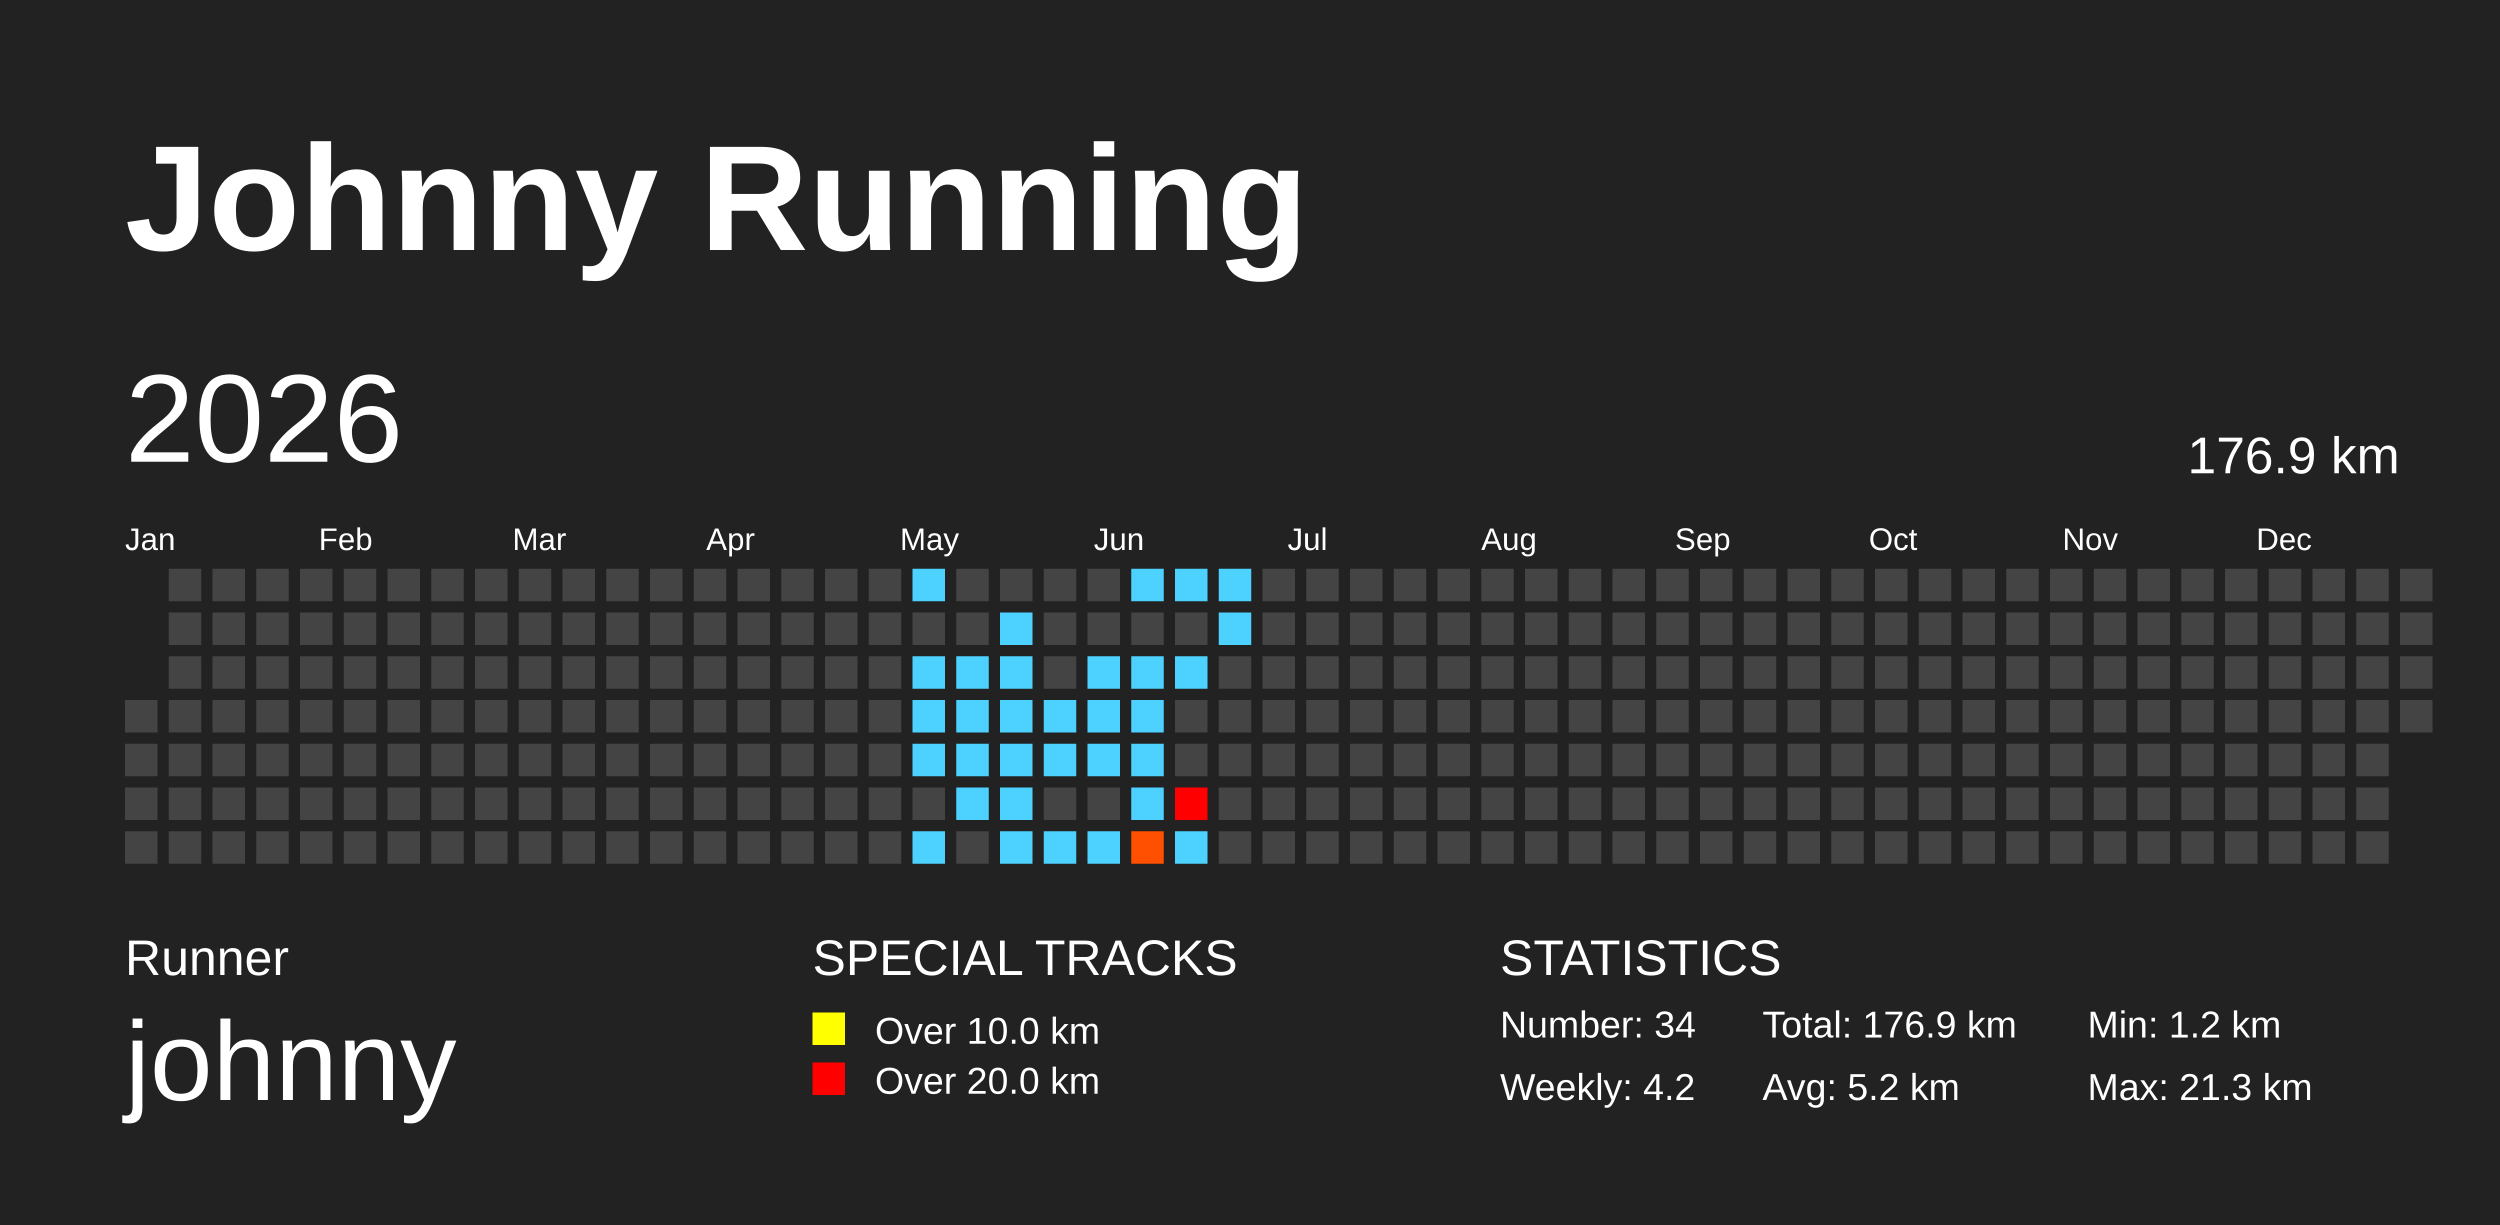
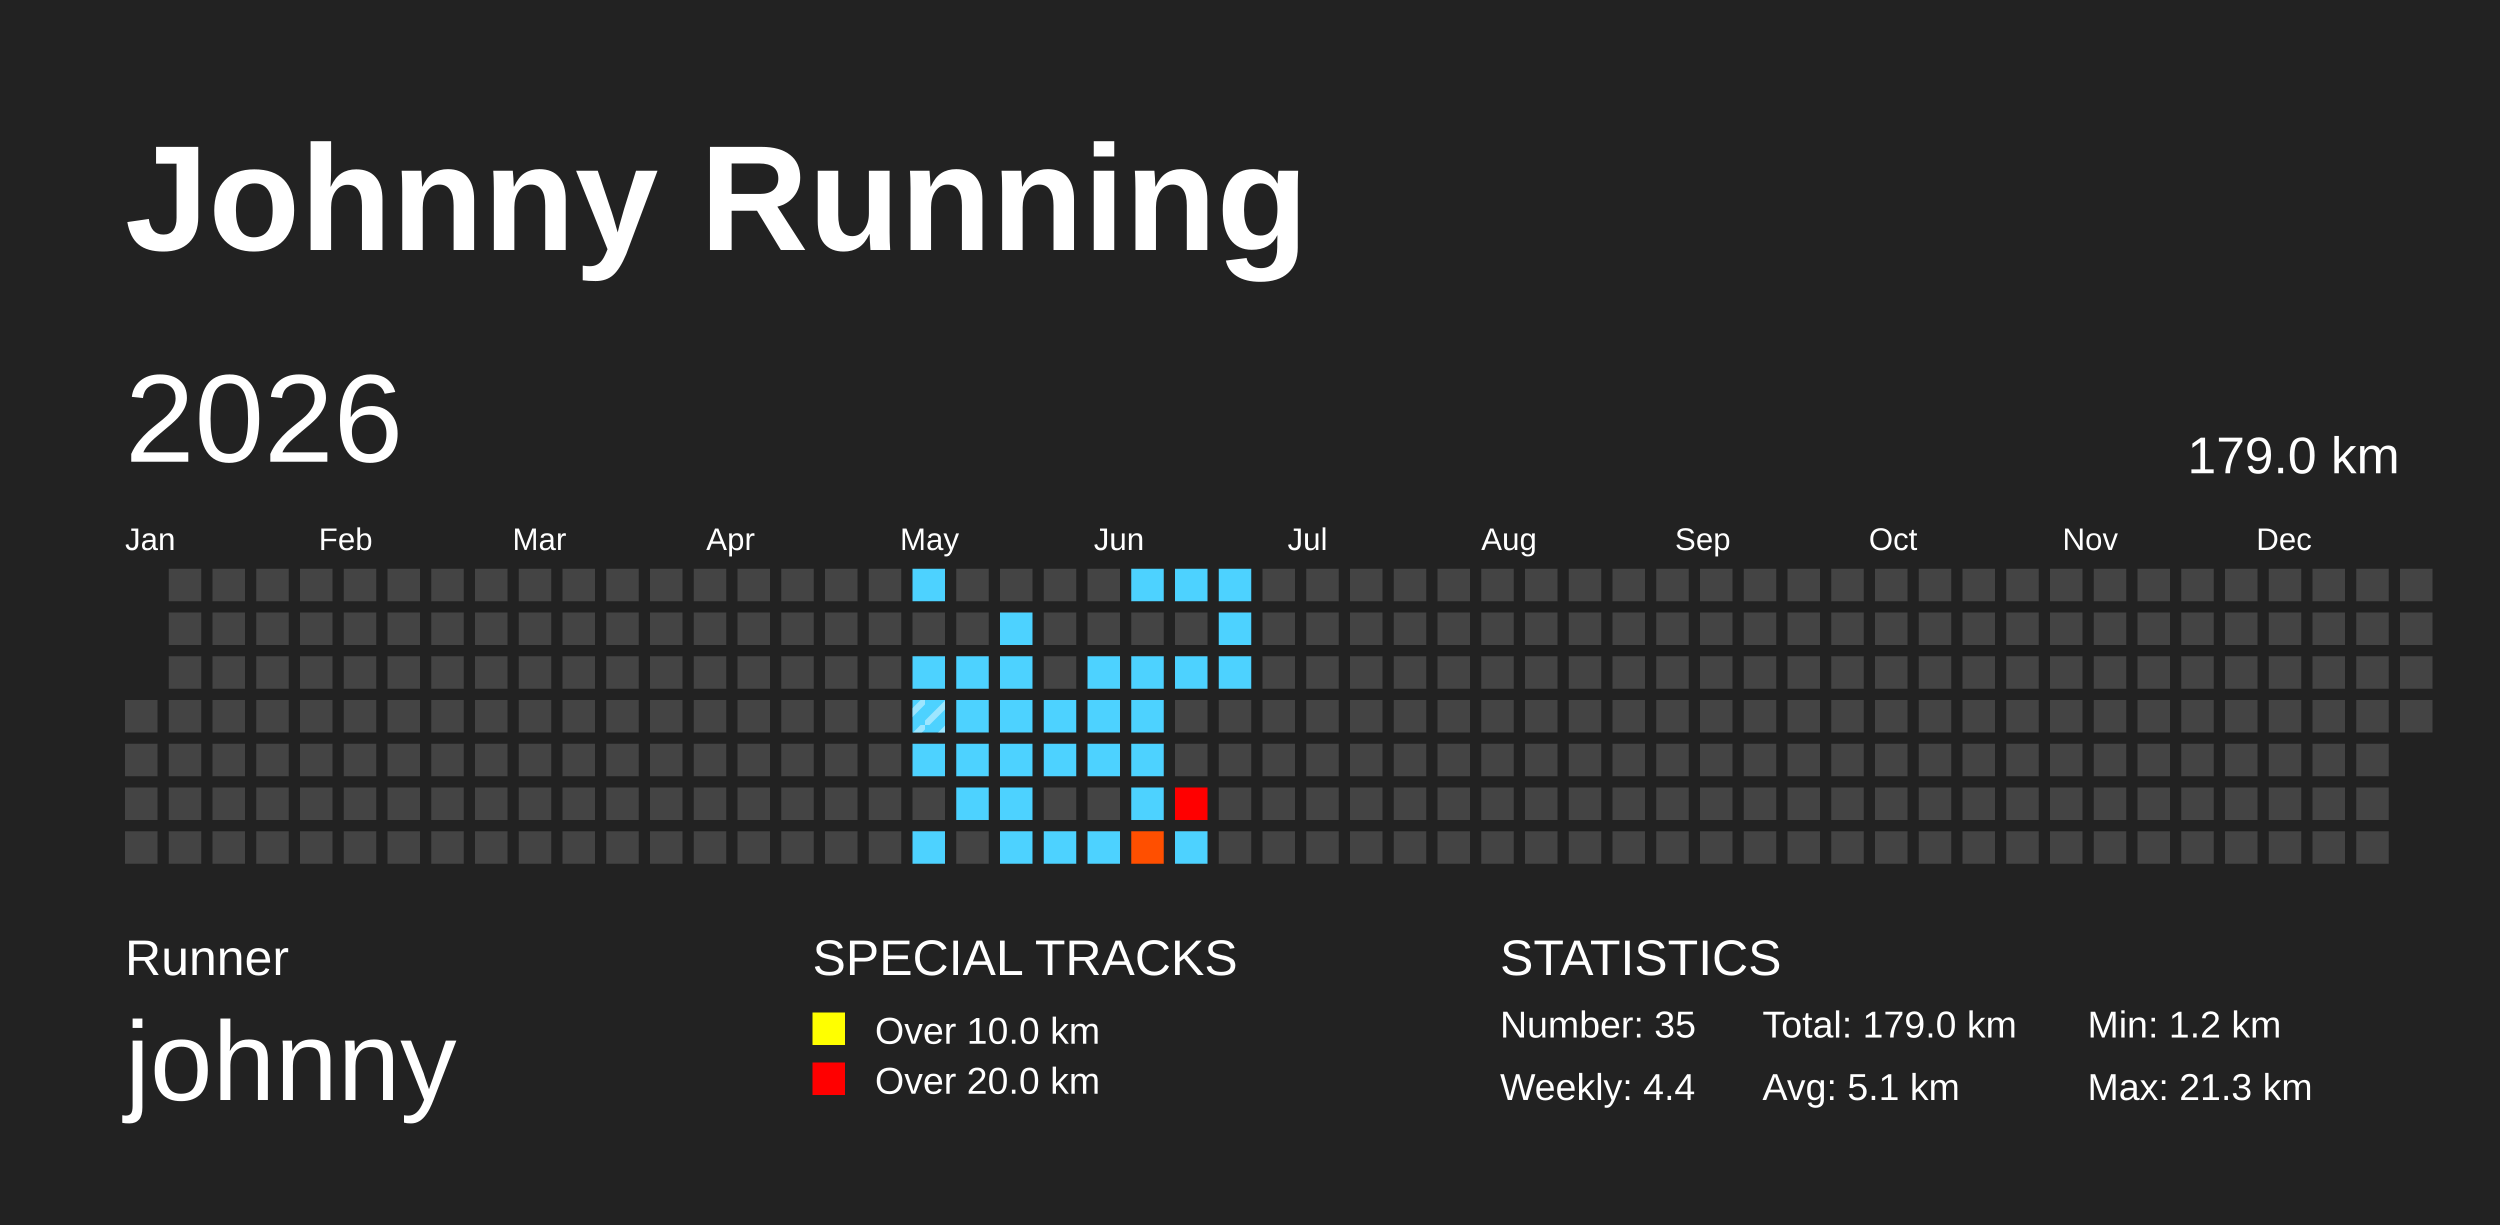
<svg xmlns="http://www.w3.org/2000/svg" baseProfile="full" height="98mm" version="1.1" viewBox="0,0,200,98" width="200mm">
  <defs>
    <pattern height="2" id="indoor-stripe" patternUnits="userSpaceOnUse" width="2">
      <line stroke="white" stroke-opacity="0.45" stroke-width="0.5" x1="0" x2="2" y1="2" y2="0" />
    </pattern>
  </defs>
  <rect fill="#222222" height="98" width="200" x="0" y="0" />
  <text fill="#FFFFFF" style="font-size:12px; font-family:Arial; font-weight:bold;" x="10" y="20">Johnny Running</text>
  <text fill="#FFFFFF" style="font-size:4px; font-family:Arial" x="10" y="78">Runner</text>
  <text fill="#FFFFFF" style="font-size:9px; font-family:Arial" x="10" y="88">johnny</text>
  <text fill="#FFFFFF" style="font-size:4px; font-family:Arial" x="65" y="78">SPECIAL TRACKS</text>
  <rect fill="yellow" height="2.6" width="2.6" x="65" y="81" />
  <text fill="#FFFFFF" style="font-size:3px; font-family:Arial" x="70" y="83.5">Over 10.0 km</text>
  <rect fill="red" height="2.6" width="2.6" x="65" y="85" />
  <text fill="#FFFFFF" style="font-size:3px; font-family:Arial" x="70" y="87.5">Over 20.0 km</text>
  <text fill="#FFFFFF" style="font-size:4px; font-family:Arial" x="120" y="78">STATISTICS</text>
-   <text fill="#FFFFFF" style="font-size:3px; font-family:Arial" x="120" y="83">Number: 34</text>
-   <text fill="#FFFFFF" style="font-size:3px; font-family:Arial" x="120" y="88">Weekly: 4.2</text>
-   <text fill="#FFFFFF" style="font-size:3px; font-family:Arial" x="141" y="83">Total: 176.9 km</text>
-   <text fill="#FFFFFF" style="font-size:3px; font-family:Arial" x="141" y="88">Avg: 5.2 km</text>
+   <text fill="#FFFFFF" style="font-size:3px; font-family:Arial" x="120" y="83">Number: 35</text>
+   <text fill="#FFFFFF" style="font-size:3px; font-family:Arial" x="120" y="88">Weekly: 4.4</text>
+   <text fill="#FFFFFF" style="font-size:3px; font-family:Arial" x="141" y="83">Total: 179.0 km</text>
+   <text fill="#FFFFFF" style="font-size:3px; font-family:Arial" x="141" y="88">Avg: 5.1 km</text>
  <text fill="#FFFFFF" style="font-size:3px; font-family:Arial" x="167" y="83">Min: 1.2 km</text>
  <text fill="#FFFFFF" style="font-size:3px; font-family:Arial" x="167" y="88">Max: 21.3 km</text>
  <text dominant-baseline="hanging" fill="#FFFFFF" style="font-size:10.0px; font-family:Arial;" x="10" y="30">2026</text>
-   <text dominant-baseline="hanging" fill="#FFFFFF" style="font-size:4.125px; font-family:Arial;" x="175" y="35">176.9 km</text>
+   <text dominant-baseline="hanging" fill="#FFFFFF" style="font-size:4.125px; font-family:Arial;" x="175" y="35">179.0 km</text>
  <text fill="#FFFFFF" style="font-size:2.5px; font-family:Arial" x="10.0" y="44">Jan</text>
  <text fill="#FFFFFF" style="font-size:2.5px; font-family:Arial" x="25.5" y="44">Feb</text>
  <text fill="#FFFFFF" style="font-size:2.5px; font-family:Arial" x="41.0" y="44">Mar</text>
  <text fill="#FFFFFF" style="font-size:2.5px; font-family:Arial" x="56.5" y="44">Apr</text>
  <text fill="#FFFFFF" style="font-size:2.5px; font-family:Arial" x="72.0" y="44">May</text>
  <text fill="#FFFFFF" style="font-size:2.5px; font-family:Arial" x="87.5" y="44">Jun</text>
  <text fill="#FFFFFF" style="font-size:2.5px; font-family:Arial" x="103.0" y="44">Jul</text>
  <text fill="#FFFFFF" style="font-size:2.5px; font-family:Arial" x="118.5" y="44">Aug</text>
  <text fill="#FFFFFF" style="font-size:2.5px; font-family:Arial" x="134.0" y="44">Sep</text>
  <text fill="#FFFFFF" style="font-size:2.5px; font-family:Arial" x="149.5" y="44">Oct</text>
  <text fill="#FFFFFF" style="font-size:2.5px; font-family:Arial" x="165.0" y="44">Nov</text>
  <text fill="#FFFFFF" style="font-size:2.5px; font-family:Arial" x="180.5" y="44">Dec</text>
  <rect fill="#444444" height="2.6" width="2.6" x="10.0" y="56.0" />
  <rect fill="#444444" height="2.6" width="2.6" x="10.0" y="59.5" />
  <rect fill="#444444" height="2.6" width="2.6" x="10.0" y="63.0" />
  <rect fill="#444444" height="2.6" width="2.6" x="10.0" y="66.5" />
  <rect fill="#444444" height="2.6" width="2.6" x="13.5" y="45.5" />
  <rect fill="#444444" height="2.6" width="2.6" x="13.5" y="49.0" />
  <rect fill="#444444" height="2.6" width="2.6" x="13.5" y="52.5" />
  <rect fill="#444444" height="2.6" width="2.6" x="13.5" y="56.0" />
  <rect fill="#444444" height="2.6" width="2.6" x="13.5" y="59.5" />
  <rect fill="#444444" height="2.6" width="2.6" x="13.5" y="63.0" />
  <rect fill="#444444" height="2.6" width="2.6" x="13.5" y="66.5" />
  <rect fill="#444444" height="2.6" width="2.6" x="17.0" y="45.5" />
  <rect fill="#444444" height="2.6" width="2.6" x="17.0" y="49.0" />
  <rect fill="#444444" height="2.6" width="2.6" x="17.0" y="52.5" />
  <rect fill="#444444" height="2.6" width="2.6" x="17.0" y="56.0" />
  <rect fill="#444444" height="2.6" width="2.6" x="17.0" y="59.5" />
  <rect fill="#444444" height="2.6" width="2.6" x="17.0" y="63.0" />
  <rect fill="#444444" height="2.6" width="2.6" x="17.0" y="66.5" />
  <rect fill="#444444" height="2.6" width="2.6" x="20.5" y="45.5" />
  <rect fill="#444444" height="2.6" width="2.6" x="20.5" y="49.0" />
  <rect fill="#444444" height="2.6" width="2.6" x="20.5" y="52.5" />
  <rect fill="#444444" height="2.6" width="2.6" x="20.5" y="56.0" />
  <rect fill="#444444" height="2.6" width="2.6" x="20.5" y="59.5" />
  <rect fill="#444444" height="2.6" width="2.6" x="20.5" y="63.0" />
  <rect fill="#444444" height="2.6" width="2.6" x="20.5" y="66.5" />
  <rect fill="#444444" height="2.6" width="2.6" x="24.0" y="45.5" />
  <rect fill="#444444" height="2.6" width="2.6" x="24.0" y="49.0" />
  <rect fill="#444444" height="2.6" width="2.6" x="24.0" y="52.5" />
  <rect fill="#444444" height="2.6" width="2.6" x="24.0" y="56.0" />
  <rect fill="#444444" height="2.6" width="2.6" x="24.0" y="59.5" />
  <rect fill="#444444" height="2.6" width="2.6" x="24.0" y="63.0" />
  <rect fill="#444444" height="2.6" width="2.6" x="24.0" y="66.5" />
  <rect fill="#444444" height="2.6" width="2.6" x="27.5" y="45.5" />
  <rect fill="#444444" height="2.6" width="2.6" x="27.5" y="49.0" />
  <rect fill="#444444" height="2.6" width="2.6" x="27.5" y="52.5" />
  <rect fill="#444444" height="2.6" width="2.6" x="27.5" y="56.0" />
  <rect fill="#444444" height="2.6" width="2.6" x="27.5" y="59.5" />
  <rect fill="#444444" height="2.6" width="2.6" x="27.5" y="63.0" />
  <rect fill="#444444" height="2.6" width="2.6" x="27.5" y="66.5" />
  <rect fill="#444444" height="2.6" width="2.6" x="31.0" y="45.5" />
  <rect fill="#444444" height="2.6" width="2.6" x="31.0" y="49.0" />
  <rect fill="#444444" height="2.6" width="2.6" x="31.0" y="52.5" />
  <rect fill="#444444" height="2.6" width="2.6" x="31.0" y="56.0" />
  <rect fill="#444444" height="2.6" width="2.6" x="31.0" y="59.5" />
  <rect fill="#444444" height="2.6" width="2.6" x="31.0" y="63.0" />
  <rect fill="#444444" height="2.6" width="2.6" x="31.0" y="66.5" />
  <rect fill="#444444" height="2.6" width="2.6" x="34.5" y="45.5" />
  <rect fill="#444444" height="2.6" width="2.6" x="34.5" y="49.0" />
  <rect fill="#444444" height="2.6" width="2.6" x="34.5" y="52.5" />
  <rect fill="#444444" height="2.6" width="2.6" x="34.5" y="56.0" />
  <rect fill="#444444" height="2.6" width="2.6" x="34.5" y="59.5" />
  <rect fill="#444444" height="2.6" width="2.6" x="34.5" y="63.0" />
  <rect fill="#444444" height="2.6" width="2.6" x="34.5" y="66.5" />
  <rect fill="#444444" height="2.6" width="2.6" x="38.0" y="45.5" />
  <rect fill="#444444" height="2.6" width="2.6" x="38.0" y="49.0" />
  <rect fill="#444444" height="2.6" width="2.6" x="38.0" y="52.5" />
  <rect fill="#444444" height="2.6" width="2.6" x="38.0" y="56.0" />
  <rect fill="#444444" height="2.6" width="2.6" x="38.0" y="59.5" />
  <rect fill="#444444" height="2.6" width="2.6" x="38.0" y="63.0" />
  <rect fill="#444444" height="2.6" width="2.6" x="38.0" y="66.5" />
  <rect fill="#444444" height="2.6" width="2.6" x="41.5" y="45.5" />
  <rect fill="#444444" height="2.6" width="2.6" x="41.5" y="49.0" />
  <rect fill="#444444" height="2.6" width="2.6" x="41.5" y="52.5" />
  <rect fill="#444444" height="2.6" width="2.6" x="41.5" y="56.0" />
  <rect fill="#444444" height="2.6" width="2.6" x="41.5" y="59.5" />
  <rect fill="#444444" height="2.6" width="2.6" x="41.5" y="63.0" />
  <rect fill="#444444" height="2.6" width="2.6" x="41.5" y="66.5" />
  <rect fill="#444444" height="2.6" width="2.6" x="45.0" y="45.5" />
  <rect fill="#444444" height="2.6" width="2.6" x="45.0" y="49.0" />
  <rect fill="#444444" height="2.6" width="2.6" x="45.0" y="52.5" />
  <rect fill="#444444" height="2.6" width="2.6" x="45.0" y="56.0" />
  <rect fill="#444444" height="2.6" width="2.6" x="45.0" y="59.5" />
  <rect fill="#444444" height="2.6" width="2.6" x="45.0" y="63.0" />
  <rect fill="#444444" height="2.6" width="2.6" x="45.0" y="66.5" />
  <rect fill="#444444" height="2.6" width="2.6" x="48.5" y="45.5" />
  <rect fill="#444444" height="2.6" width="2.6" x="48.5" y="49.0" />
  <rect fill="#444444" height="2.6" width="2.6" x="48.5" y="52.5" />
  <rect fill="#444444" height="2.6" width="2.6" x="48.5" y="56.0" />
  <rect fill="#444444" height="2.6" width="2.6" x="48.5" y="59.5" />
  <rect fill="#444444" height="2.6" width="2.6" x="48.5" y="63.0" />
  <rect fill="#444444" height="2.6" width="2.6" x="48.5" y="66.5" />
  <rect fill="#444444" height="2.6" width="2.6" x="52.0" y="45.5" />
  <rect fill="#444444" height="2.6" width="2.6" x="52.0" y="49.0" />
  <rect fill="#444444" height="2.6" width="2.6" x="52.0" y="52.5" />
  <rect fill="#444444" height="2.6" width="2.6" x="52.0" y="56.0" />
  <rect fill="#444444" height="2.6" width="2.6" x="52.0" y="59.5" />
  <rect fill="#444444" height="2.6" width="2.6" x="52.0" y="63.0" />
  <rect fill="#444444" height="2.6" width="2.6" x="52.0" y="66.5" />
  <rect fill="#444444" height="2.6" width="2.6" x="55.5" y="45.5" />
  <rect fill="#444444" height="2.6" width="2.6" x="55.5" y="49.0" />
  <rect fill="#444444" height="2.6" width="2.6" x="55.5" y="52.5" />
  <rect fill="#444444" height="2.6" width="2.6" x="55.5" y="56.0" />
  <rect fill="#444444" height="2.6" width="2.6" x="55.5" y="59.5" />
  <rect fill="#444444" height="2.6" width="2.6" x="55.5" y="63.0" />
  <rect fill="#444444" height="2.6" width="2.6" x="55.5" y="66.5" />
  <rect fill="#444444" height="2.6" width="2.6" x="59.0" y="45.5" />
  <rect fill="#444444" height="2.6" width="2.6" x="59.0" y="49.0" />
  <rect fill="#444444" height="2.6" width="2.6" x="59.0" y="52.5" />
  <rect fill="#444444" height="2.6" width="2.6" x="59.0" y="56.0" />
  <rect fill="#444444" height="2.6" width="2.6" x="59.0" y="59.5" />
  <rect fill="#444444" height="2.6" width="2.6" x="59.0" y="63.0" />
  <rect fill="#444444" height="2.6" width="2.6" x="59.0" y="66.5" />
  <rect fill="#444444" height="2.6" width="2.6" x="62.5" y="45.5" />
  <rect fill="#444444" height="2.6" width="2.6" x="62.5" y="49.0" />
  <rect fill="#444444" height="2.6" width="2.6" x="62.5" y="52.5" />
  <rect fill="#444444" height="2.6" width="2.6" x="62.5" y="56.0" />
  <rect fill="#444444" height="2.6" width="2.6" x="62.5" y="59.5" />
  <rect fill="#444444" height="2.6" width="2.6" x="62.5" y="63.0" />
  <rect fill="#444444" height="2.6" width="2.6" x="62.5" y="66.5" />
  <rect fill="#444444" height="2.6" width="2.6" x="66.0" y="45.5" />
  <rect fill="#444444" height="2.6" width="2.6" x="66.0" y="49.0" />
  <rect fill="#444444" height="2.6" width="2.6" x="66.0" y="52.5" />
  <rect fill="#444444" height="2.6" width="2.6" x="66.0" y="56.0" />
  <rect fill="#444444" height="2.6" width="2.6" x="66.0" y="59.5" />
  <rect fill="#444444" height="2.6" width="2.6" x="66.0" y="63.0" />
  <rect fill="#444444" height="2.6" width="2.6" x="66.0" y="66.5" />
  <rect fill="#444444" height="2.6" width="2.6" x="69.5" y="45.5" />
  <rect fill="#444444" height="2.6" width="2.6" x="69.5" y="49.0" />
  <rect fill="#444444" height="2.6" width="2.6" x="69.5" y="52.5" />
  <rect fill="#444444" height="2.6" width="2.6" x="69.5" y="56.0" />
  <rect fill="#444444" height="2.6" width="2.6" x="69.5" y="59.5" />
  <rect fill="#444444" height="2.6" width="2.6" x="69.5" y="63.0" />
  <rect fill="#444444" height="2.6" width="2.6" x="69.5" y="66.5" />
  <rect fill="#4dd2ff" height="2.6" width="2.6" x="73.0" y="45.5" />
  <rect fill="#444444" height="2.6" width="2.6" x="73.0" y="49.0" />
  <rect fill="#4dd2ff" height="2.6" width="2.6" x="73.0" y="52.5" />
  <rect fill="#4dd2ff" height="2.6" width="2.6" x="73.0" y="56.0" />
+   <rect fill="url(#indoor-stripe)" height="2.6" style="pointer-events: none;" width="2.6" x="73.0" y="56.0" />
  <rect fill="#4dd2ff" height="2.6" width="2.6" x="73.0" y="59.5" />
  <rect fill="#444444" height="2.6" width="2.6" x="73.0" y="63.0" />
  <rect fill="#4dd2ff" height="2.6" width="2.6" x="73.0" y="66.5" />
  <rect fill="#444444" height="2.6" width="2.6" x="76.5" y="45.5" />
  <rect fill="#444444" height="2.6" width="2.6" x="76.5" y="49.0" />
  <rect fill="#4dd2ff" height="2.6" width="2.6" x="76.5" y="52.5" />
  <rect fill="#4dd2ff" height="2.6" width="2.6" x="76.5" y="56.0" />
  <rect fill="#4dd2ff" height="2.6" width="2.6" x="76.5" y="59.5" />
  <rect fill="#4dd2ff" height="2.6" width="2.6" x="76.5" y="63.0" />
  <rect fill="#444444" height="2.6" width="2.6" x="76.5" y="66.5" />
  <rect fill="#444444" height="2.6" width="2.6" x="80.0" y="45.5" />
  <rect fill="#4dd2ff" height="2.6" width="2.6" x="80.0" y="49.0" />
  <rect fill="#4dd2ff" height="2.6" width="2.6" x="80.0" y="52.5" />
  <rect fill="#4dd2ff" height="2.6" width="2.6" x="80.0" y="56.0" />
  <rect fill="#4dd2ff" height="2.6" width="2.6" x="80.0" y="59.5" />
  <rect fill="#4dd2ff" height="2.6" width="2.6" x="80.0" y="63.0" />
  <rect fill="#4dd2ff" height="2.6" width="2.6" x="80.0" y="66.5" />
  <rect fill="#444444" height="2.6" width="2.6" x="83.5" y="45.5" />
  <rect fill="#444444" height="2.6" width="2.6" x="83.5" y="49.0" />
  <rect fill="#444444" height="2.6" width="2.6" x="83.5" y="52.5" />
  <rect fill="#4dd2ff" height="2.6" width="2.6" x="83.5" y="56.0" />
  <rect fill="#4dd2ff" height="2.6" width="2.6" x="83.5" y="59.5" />
  <rect fill="#444444" height="2.6" width="2.6" x="83.5" y="63.0" />
  <rect fill="#4dd2ff" height="2.6" width="2.6" x="83.5" y="66.5" />
  <rect fill="#444444" height="2.6" width="2.6" x="87.0" y="45.5" />
  <rect fill="#444444" height="2.6" width="2.6" x="87.0" y="49.0" />
  <rect fill="#4dd2ff" height="2.6" width="2.6" x="87.0" y="52.5" />
  <rect fill="#4dd2ff" height="2.6" width="2.6" x="87.0" y="56.0" />
  <rect fill="#4dd2ff" height="2.6" width="2.6" x="87.0" y="59.5" />
  <rect fill="#444444" height="2.6" width="2.6" x="87.0" y="63.0" />
  <rect fill="#4dd2ff" height="2.6" width="2.6" x="87.0" y="66.5" />
  <rect fill="#4dd2ff" height="2.6" width="2.6" x="90.5" y="45.5" />
  <rect fill="#444444" height="2.6" width="2.6" x="90.5" y="49.0" />
  <rect fill="#4dd2ff" height="2.6" width="2.6" x="90.5" y="52.5" />
  <rect fill="#4dd2ff" height="2.6" width="2.6" x="90.5" y="56.0" />
  <rect fill="#4dd2ff" height="2.6" width="2.6" x="90.5" y="59.5" />
  <rect fill="#4dd2ff" height="2.6" width="2.6" x="90.5" y="63.0" />
  <rect fill="#ff4f00" height="2.6" width="2.6" x="90.5" y="66.5" />
  <rect fill="#4dd2ff" height="2.6" width="2.6" x="94.0" y="45.5" />
  <rect fill="#444444" height="2.6" width="2.6" x="94.0" y="49.0" />
  <rect fill="#4dd2ff" height="2.6" width="2.6" x="94.0" y="52.5" />
  <rect fill="#444444" height="2.6" width="2.6" x="94.0" y="56.0" />
  <rect fill="#444444" height="2.6" width="2.6" x="94.0" y="59.5" />
  <rect fill="red" height="2.6" width="2.6" x="94.0" y="63.0" />
  <rect fill="#4dd2ff" height="2.6" width="2.6" x="94.0" y="66.5" />
  <rect fill="#4dd2ff" height="2.6" width="2.6" x="97.5" y="45.5" />
  <rect fill="#4dd2ff" height="2.6" width="2.6" x="97.5" y="49.0" />
-   <rect fill="#444444" height="2.6" width="2.6" x="97.5" y="52.5" />
+   <rect fill="#4dd2ff" height="2.6" width="2.6" x="97.5" y="52.5" />
  <rect fill="#444444" height="2.6" width="2.6" x="97.5" y="56.0" />
  <rect fill="#444444" height="2.6" width="2.6" x="97.5" y="59.5" />
  <rect fill="#444444" height="2.6" width="2.6" x="97.5" y="63.0" />
  <rect fill="#444444" height="2.6" width="2.6" x="97.5" y="66.5" />
  <rect fill="#444444" height="2.6" width="2.6" x="101.0" y="45.5" />
  <rect fill="#444444" height="2.6" width="2.6" x="101.0" y="49.0" />
  <rect fill="#444444" height="2.6" width="2.6" x="101.0" y="52.5" />
  <rect fill="#444444" height="2.6" width="2.6" x="101.0" y="56.0" />
  <rect fill="#444444" height="2.6" width="2.6" x="101.0" y="59.5" />
  <rect fill="#444444" height="2.6" width="2.6" x="101.0" y="63.0" />
  <rect fill="#444444" height="2.6" width="2.6" x="101.0" y="66.5" />
  <rect fill="#444444" height="2.6" width="2.6" x="104.5" y="45.5" />
  <rect fill="#444444" height="2.6" width="2.6" x="104.5" y="49.0" />
  <rect fill="#444444" height="2.6" width="2.6" x="104.5" y="52.5" />
  <rect fill="#444444" height="2.6" width="2.6" x="104.5" y="56.0" />
  <rect fill="#444444" height="2.6" width="2.6" x="104.5" y="59.5" />
  <rect fill="#444444" height="2.6" width="2.6" x="104.5" y="63.0" />
  <rect fill="#444444" height="2.6" width="2.6" x="104.5" y="66.5" />
  <rect fill="#444444" height="2.6" width="2.6" x="108.0" y="45.5" />
  <rect fill="#444444" height="2.6" width="2.6" x="108.0" y="49.0" />
  <rect fill="#444444" height="2.6" width="2.6" x="108.0" y="52.5" />
  <rect fill="#444444" height="2.6" width="2.6" x="108.0" y="56.0" />
  <rect fill="#444444" height="2.6" width="2.6" x="108.0" y="59.5" />
  <rect fill="#444444" height="2.6" width="2.6" x="108.0" y="63.0" />
  <rect fill="#444444" height="2.6" width="2.6" x="108.0" y="66.5" />
  <rect fill="#444444" height="2.6" width="2.6" x="111.5" y="45.5" />
  <rect fill="#444444" height="2.6" width="2.6" x="111.5" y="49.0" />
  <rect fill="#444444" height="2.6" width="2.6" x="111.5" y="52.5" />
  <rect fill="#444444" height="2.6" width="2.6" x="111.5" y="56.0" />
  <rect fill="#444444" height="2.6" width="2.6" x="111.5" y="59.5" />
  <rect fill="#444444" height="2.6" width="2.6" x="111.5" y="63.0" />
  <rect fill="#444444" height="2.6" width="2.6" x="111.5" y="66.5" />
  <rect fill="#444444" height="2.6" width="2.6" x="115.0" y="45.5" />
  <rect fill="#444444" height="2.6" width="2.6" x="115.0" y="49.0" />
  <rect fill="#444444" height="2.6" width="2.6" x="115.0" y="52.5" />
  <rect fill="#444444" height="2.6" width="2.6" x="115.0" y="56.0" />
  <rect fill="#444444" height="2.6" width="2.6" x="115.0" y="59.5" />
  <rect fill="#444444" height="2.6" width="2.6" x="115.0" y="63.0" />
  <rect fill="#444444" height="2.6" width="2.6" x="115.0" y="66.5" />
  <rect fill="#444444" height="2.6" width="2.6" x="118.5" y="45.5" />
  <rect fill="#444444" height="2.6" width="2.6" x="118.5" y="49.0" />
  <rect fill="#444444" height="2.6" width="2.6" x="118.5" y="52.5" />
  <rect fill="#444444" height="2.6" width="2.6" x="118.5" y="56.0" />
  <rect fill="#444444" height="2.6" width="2.6" x="118.5" y="59.5" />
  <rect fill="#444444" height="2.6" width="2.6" x="118.5" y="63.0" />
  <rect fill="#444444" height="2.6" width="2.6" x="118.5" y="66.5" />
  <rect fill="#444444" height="2.6" width="2.6" x="122.0" y="45.5" />
  <rect fill="#444444" height="2.6" width="2.6" x="122.0" y="49.0" />
  <rect fill="#444444" height="2.6" width="2.6" x="122.0" y="52.5" />
  <rect fill="#444444" height="2.6" width="2.6" x="122.0" y="56.0" />
  <rect fill="#444444" height="2.6" width="2.6" x="122.0" y="59.5" />
  <rect fill="#444444" height="2.6" width="2.6" x="122.0" y="63.0" />
  <rect fill="#444444" height="2.6" width="2.6" x="122.0" y="66.5" />
  <rect fill="#444444" height="2.6" width="2.6" x="125.5" y="45.5" />
  <rect fill="#444444" height="2.6" width="2.6" x="125.5" y="49.0" />
  <rect fill="#444444" height="2.6" width="2.6" x="125.5" y="52.5" />
  <rect fill="#444444" height="2.6" width="2.6" x="125.5" y="56.0" />
  <rect fill="#444444" height="2.6" width="2.6" x="125.5" y="59.5" />
  <rect fill="#444444" height="2.6" width="2.6" x="125.5" y="63.0" />
  <rect fill="#444444" height="2.6" width="2.6" x="125.5" y="66.5" />
  <rect fill="#444444" height="2.6" width="2.6" x="129.0" y="45.5" />
  <rect fill="#444444" height="2.6" width="2.6" x="129.0" y="49.0" />
  <rect fill="#444444" height="2.6" width="2.6" x="129.0" y="52.5" />
  <rect fill="#444444" height="2.6" width="2.6" x="129.0" y="56.0" />
  <rect fill="#444444" height="2.6" width="2.6" x="129.0" y="59.5" />
  <rect fill="#444444" height="2.6" width="2.6" x="129.0" y="63.0" />
  <rect fill="#444444" height="2.6" width="2.6" x="129.0" y="66.5" />
  <rect fill="#444444" height="2.6" width="2.6" x="132.5" y="45.5" />
  <rect fill="#444444" height="2.6" width="2.6" x="132.5" y="49.0" />
  <rect fill="#444444" height="2.6" width="2.6" x="132.5" y="52.5" />
  <rect fill="#444444" height="2.6" width="2.6" x="132.5" y="56.0" />
  <rect fill="#444444" height="2.6" width="2.6" x="132.5" y="59.5" />
  <rect fill="#444444" height="2.6" width="2.6" x="132.5" y="63.0" />
  <rect fill="#444444" height="2.6" width="2.6" x="132.5" y="66.5" />
  <rect fill="#444444" height="2.6" width="2.6" x="136.0" y="45.5" />
  <rect fill="#444444" height="2.6" width="2.6" x="136.0" y="49.0" />
  <rect fill="#444444" height="2.6" width="2.6" x="136.0" y="52.5" />
  <rect fill="#444444" height="2.6" width="2.6" x="136.0" y="56.0" />
  <rect fill="#444444" height="2.6" width="2.6" x="136.0" y="59.5" />
  <rect fill="#444444" height="2.6" width="2.6" x="136.0" y="63.0" />
  <rect fill="#444444" height="2.6" width="2.6" x="136.0" y="66.5" />
  <rect fill="#444444" height="2.6" width="2.6" x="139.5" y="45.5" />
  <rect fill="#444444" height="2.6" width="2.6" x="139.5" y="49.0" />
  <rect fill="#444444" height="2.6" width="2.6" x="139.5" y="52.5" />
  <rect fill="#444444" height="2.6" width="2.6" x="139.5" y="56.0" />
  <rect fill="#444444" height="2.6" width="2.6" x="139.5" y="59.5" />
  <rect fill="#444444" height="2.6" width="2.6" x="139.5" y="63.0" />
  <rect fill="#444444" height="2.6" width="2.6" x="139.5" y="66.5" />
  <rect fill="#444444" height="2.6" width="2.6" x="143.0" y="45.5" />
  <rect fill="#444444" height="2.6" width="2.6" x="143.0" y="49.0" />
  <rect fill="#444444" height="2.6" width="2.6" x="143.0" y="52.5" />
  <rect fill="#444444" height="2.6" width="2.6" x="143.0" y="56.0" />
  <rect fill="#444444" height="2.6" width="2.6" x="143.0" y="59.5" />
  <rect fill="#444444" height="2.6" width="2.6" x="143.0" y="63.0" />
  <rect fill="#444444" height="2.6" width="2.6" x="143.0" y="66.5" />
  <rect fill="#444444" height="2.6" width="2.6" x="146.5" y="45.5" />
  <rect fill="#444444" height="2.6" width="2.6" x="146.5" y="49.0" />
  <rect fill="#444444" height="2.6" width="2.6" x="146.5" y="52.5" />
  <rect fill="#444444" height="2.6" width="2.6" x="146.5" y="56.0" />
  <rect fill="#444444" height="2.6" width="2.6" x="146.5" y="59.5" />
  <rect fill="#444444" height="2.6" width="2.6" x="146.5" y="63.0" />
  <rect fill="#444444" height="2.6" width="2.6" x="146.5" y="66.5" />
  <rect fill="#444444" height="2.6" width="2.6" x="150.0" y="45.5" />
  <rect fill="#444444" height="2.6" width="2.6" x="150.0" y="49.0" />
  <rect fill="#444444" height="2.6" width="2.6" x="150.0" y="52.5" />
  <rect fill="#444444" height="2.6" width="2.6" x="150.0" y="56.0" />
  <rect fill="#444444" height="2.6" width="2.6" x="150.0" y="59.5" />
  <rect fill="#444444" height="2.6" width="2.6" x="150.0" y="63.0" />
  <rect fill="#444444" height="2.6" width="2.6" x="150.0" y="66.5" />
  <rect fill="#444444" height="2.6" width="2.6" x="153.5" y="45.5" />
  <rect fill="#444444" height="2.6" width="2.6" x="153.5" y="49.0" />
  <rect fill="#444444" height="2.6" width="2.6" x="153.5" y="52.5" />
  <rect fill="#444444" height="2.6" width="2.6" x="153.5" y="56.0" />
  <rect fill="#444444" height="2.6" width="2.6" x="153.5" y="59.5" />
  <rect fill="#444444" height="2.6" width="2.6" x="153.5" y="63.0" />
  <rect fill="#444444" height="2.6" width="2.6" x="153.5" y="66.5" />
  <rect fill="#444444" height="2.6" width="2.6" x="157.0" y="45.5" />
  <rect fill="#444444" height="2.6" width="2.6" x="157.0" y="49.0" />
  <rect fill="#444444" height="2.6" width="2.6" x="157.0" y="52.5" />
  <rect fill="#444444" height="2.6" width="2.6" x="157.0" y="56.0" />
  <rect fill="#444444" height="2.6" width="2.6" x="157.0" y="59.5" />
  <rect fill="#444444" height="2.6" width="2.6" x="157.0" y="63.0" />
  <rect fill="#444444" height="2.6" width="2.6" x="157.0" y="66.5" />
  <rect fill="#444444" height="2.6" width="2.6" x="160.5" y="45.5" />
  <rect fill="#444444" height="2.6" width="2.6" x="160.5" y="49.0" />
  <rect fill="#444444" height="2.6" width="2.6" x="160.5" y="52.5" />
  <rect fill="#444444" height="2.6" width="2.6" x="160.5" y="56.0" />
  <rect fill="#444444" height="2.6" width="2.6" x="160.5" y="59.5" />
  <rect fill="#444444" height="2.6" width="2.6" x="160.5" y="63.0" />
  <rect fill="#444444" height="2.6" width="2.6" x="160.5" y="66.5" />
  <rect fill="#444444" height="2.6" width="2.6" x="164.0" y="45.5" />
  <rect fill="#444444" height="2.6" width="2.6" x="164.0" y="49.0" />
  <rect fill="#444444" height="2.6" width="2.6" x="164.0" y="52.5" />
  <rect fill="#444444" height="2.6" width="2.6" x="164.0" y="56.0" />
  <rect fill="#444444" height="2.6" width="2.6" x="164.0" y="59.5" />
  <rect fill="#444444" height="2.6" width="2.6" x="164.0" y="63.0" />
  <rect fill="#444444" height="2.6" width="2.6" x="164.0" y="66.5" />
  <rect fill="#444444" height="2.6" width="2.6" x="167.5" y="45.5" />
  <rect fill="#444444" height="2.6" width="2.6" x="167.5" y="49.0" />
  <rect fill="#444444" height="2.6" width="2.6" x="167.5" y="52.5" />
  <rect fill="#444444" height="2.6" width="2.6" x="167.5" y="56.0" />
  <rect fill="#444444" height="2.6" width="2.6" x="167.5" y="59.5" />
  <rect fill="#444444" height="2.6" width="2.6" x="167.5" y="63.0" />
  <rect fill="#444444" height="2.6" width="2.6" x="167.5" y="66.5" />
  <rect fill="#444444" height="2.6" width="2.6" x="171.0" y="45.5" />
  <rect fill="#444444" height="2.6" width="2.6" x="171.0" y="49.0" />
  <rect fill="#444444" height="2.6" width="2.6" x="171.0" y="52.5" />
  <rect fill="#444444" height="2.6" width="2.6" x="171.0" y="56.0" />
  <rect fill="#444444" height="2.6" width="2.6" x="171.0" y="59.5" />
  <rect fill="#444444" height="2.6" width="2.6" x="171.0" y="63.0" />
  <rect fill="#444444" height="2.6" width="2.6" x="171.0" y="66.5" />
  <rect fill="#444444" height="2.6" width="2.6" x="174.5" y="45.5" />
  <rect fill="#444444" height="2.6" width="2.6" x="174.5" y="49.0" />
  <rect fill="#444444" height="2.6" width="2.6" x="174.5" y="52.5" />
  <rect fill="#444444" height="2.6" width="2.6" x="174.5" y="56.0" />
  <rect fill="#444444" height="2.6" width="2.6" x="174.5" y="59.5" />
  <rect fill="#444444" height="2.6" width="2.6" x="174.5" y="63.0" />
  <rect fill="#444444" height="2.6" width="2.6" x="174.5" y="66.5" />
  <rect fill="#444444" height="2.6" width="2.6" x="178.0" y="45.5" />
  <rect fill="#444444" height="2.6" width="2.6" x="178.0" y="49.0" />
  <rect fill="#444444" height="2.6" width="2.6" x="178.0" y="52.5" />
  <rect fill="#444444" height="2.6" width="2.6" x="178.0" y="56.0" />
  <rect fill="#444444" height="2.6" width="2.6" x="178.0" y="59.5" />
  <rect fill="#444444" height="2.6" width="2.6" x="178.0" y="63.0" />
  <rect fill="#444444" height="2.6" width="2.6" x="178.0" y="66.5" />
  <rect fill="#444444" height="2.6" width="2.6" x="181.5" y="45.5" />
  <rect fill="#444444" height="2.6" width="2.6" x="181.5" y="49.0" />
  <rect fill="#444444" height="2.6" width="2.6" x="181.5" y="52.5" />
  <rect fill="#444444" height="2.6" width="2.6" x="181.5" y="56.0" />
  <rect fill="#444444" height="2.6" width="2.6" x="181.5" y="59.5" />
  <rect fill="#444444" height="2.6" width="2.6" x="181.5" y="63.0" />
  <rect fill="#444444" height="2.6" width="2.6" x="181.5" y="66.5" />
  <rect fill="#444444" height="2.6" width="2.6" x="185.0" y="45.5" />
  <rect fill="#444444" height="2.6" width="2.6" x="185.0" y="49.0" />
  <rect fill="#444444" height="2.6" width="2.6" x="185.0" y="52.5" />
  <rect fill="#444444" height="2.6" width="2.6" x="185.0" y="56.0" />
  <rect fill="#444444" height="2.6" width="2.6" x="185.0" y="59.5" />
  <rect fill="#444444" height="2.6" width="2.6" x="185.0" y="63.0" />
  <rect fill="#444444" height="2.6" width="2.6" x="185.0" y="66.5" />
  <rect fill="#444444" height="2.6" width="2.6" x="188.5" y="45.5" />
  <rect fill="#444444" height="2.6" width="2.6" x="188.5" y="49.0" />
  <rect fill="#444444" height="2.6" width="2.6" x="188.5" y="52.5" />
  <rect fill="#444444" height="2.6" width="2.6" x="188.5" y="56.0" />
  <rect fill="#444444" height="2.6" width="2.6" x="188.5" y="59.5" />
  <rect fill="#444444" height="2.6" width="2.6" x="188.5" y="63.0" />
  <rect fill="#444444" height="2.6" width="2.6" x="188.5" y="66.5" />
  <rect fill="#444444" height="2.6" width="2.6" x="192.0" y="45.5" />
  <rect fill="#444444" height="2.6" width="2.6" x="192.0" y="49.0" />
  <rect fill="#444444" height="2.6" width="2.6" x="192.0" y="52.5" />
  <rect fill="#444444" height="2.6" width="2.6" x="192.0" y="56.0" />
</svg>
